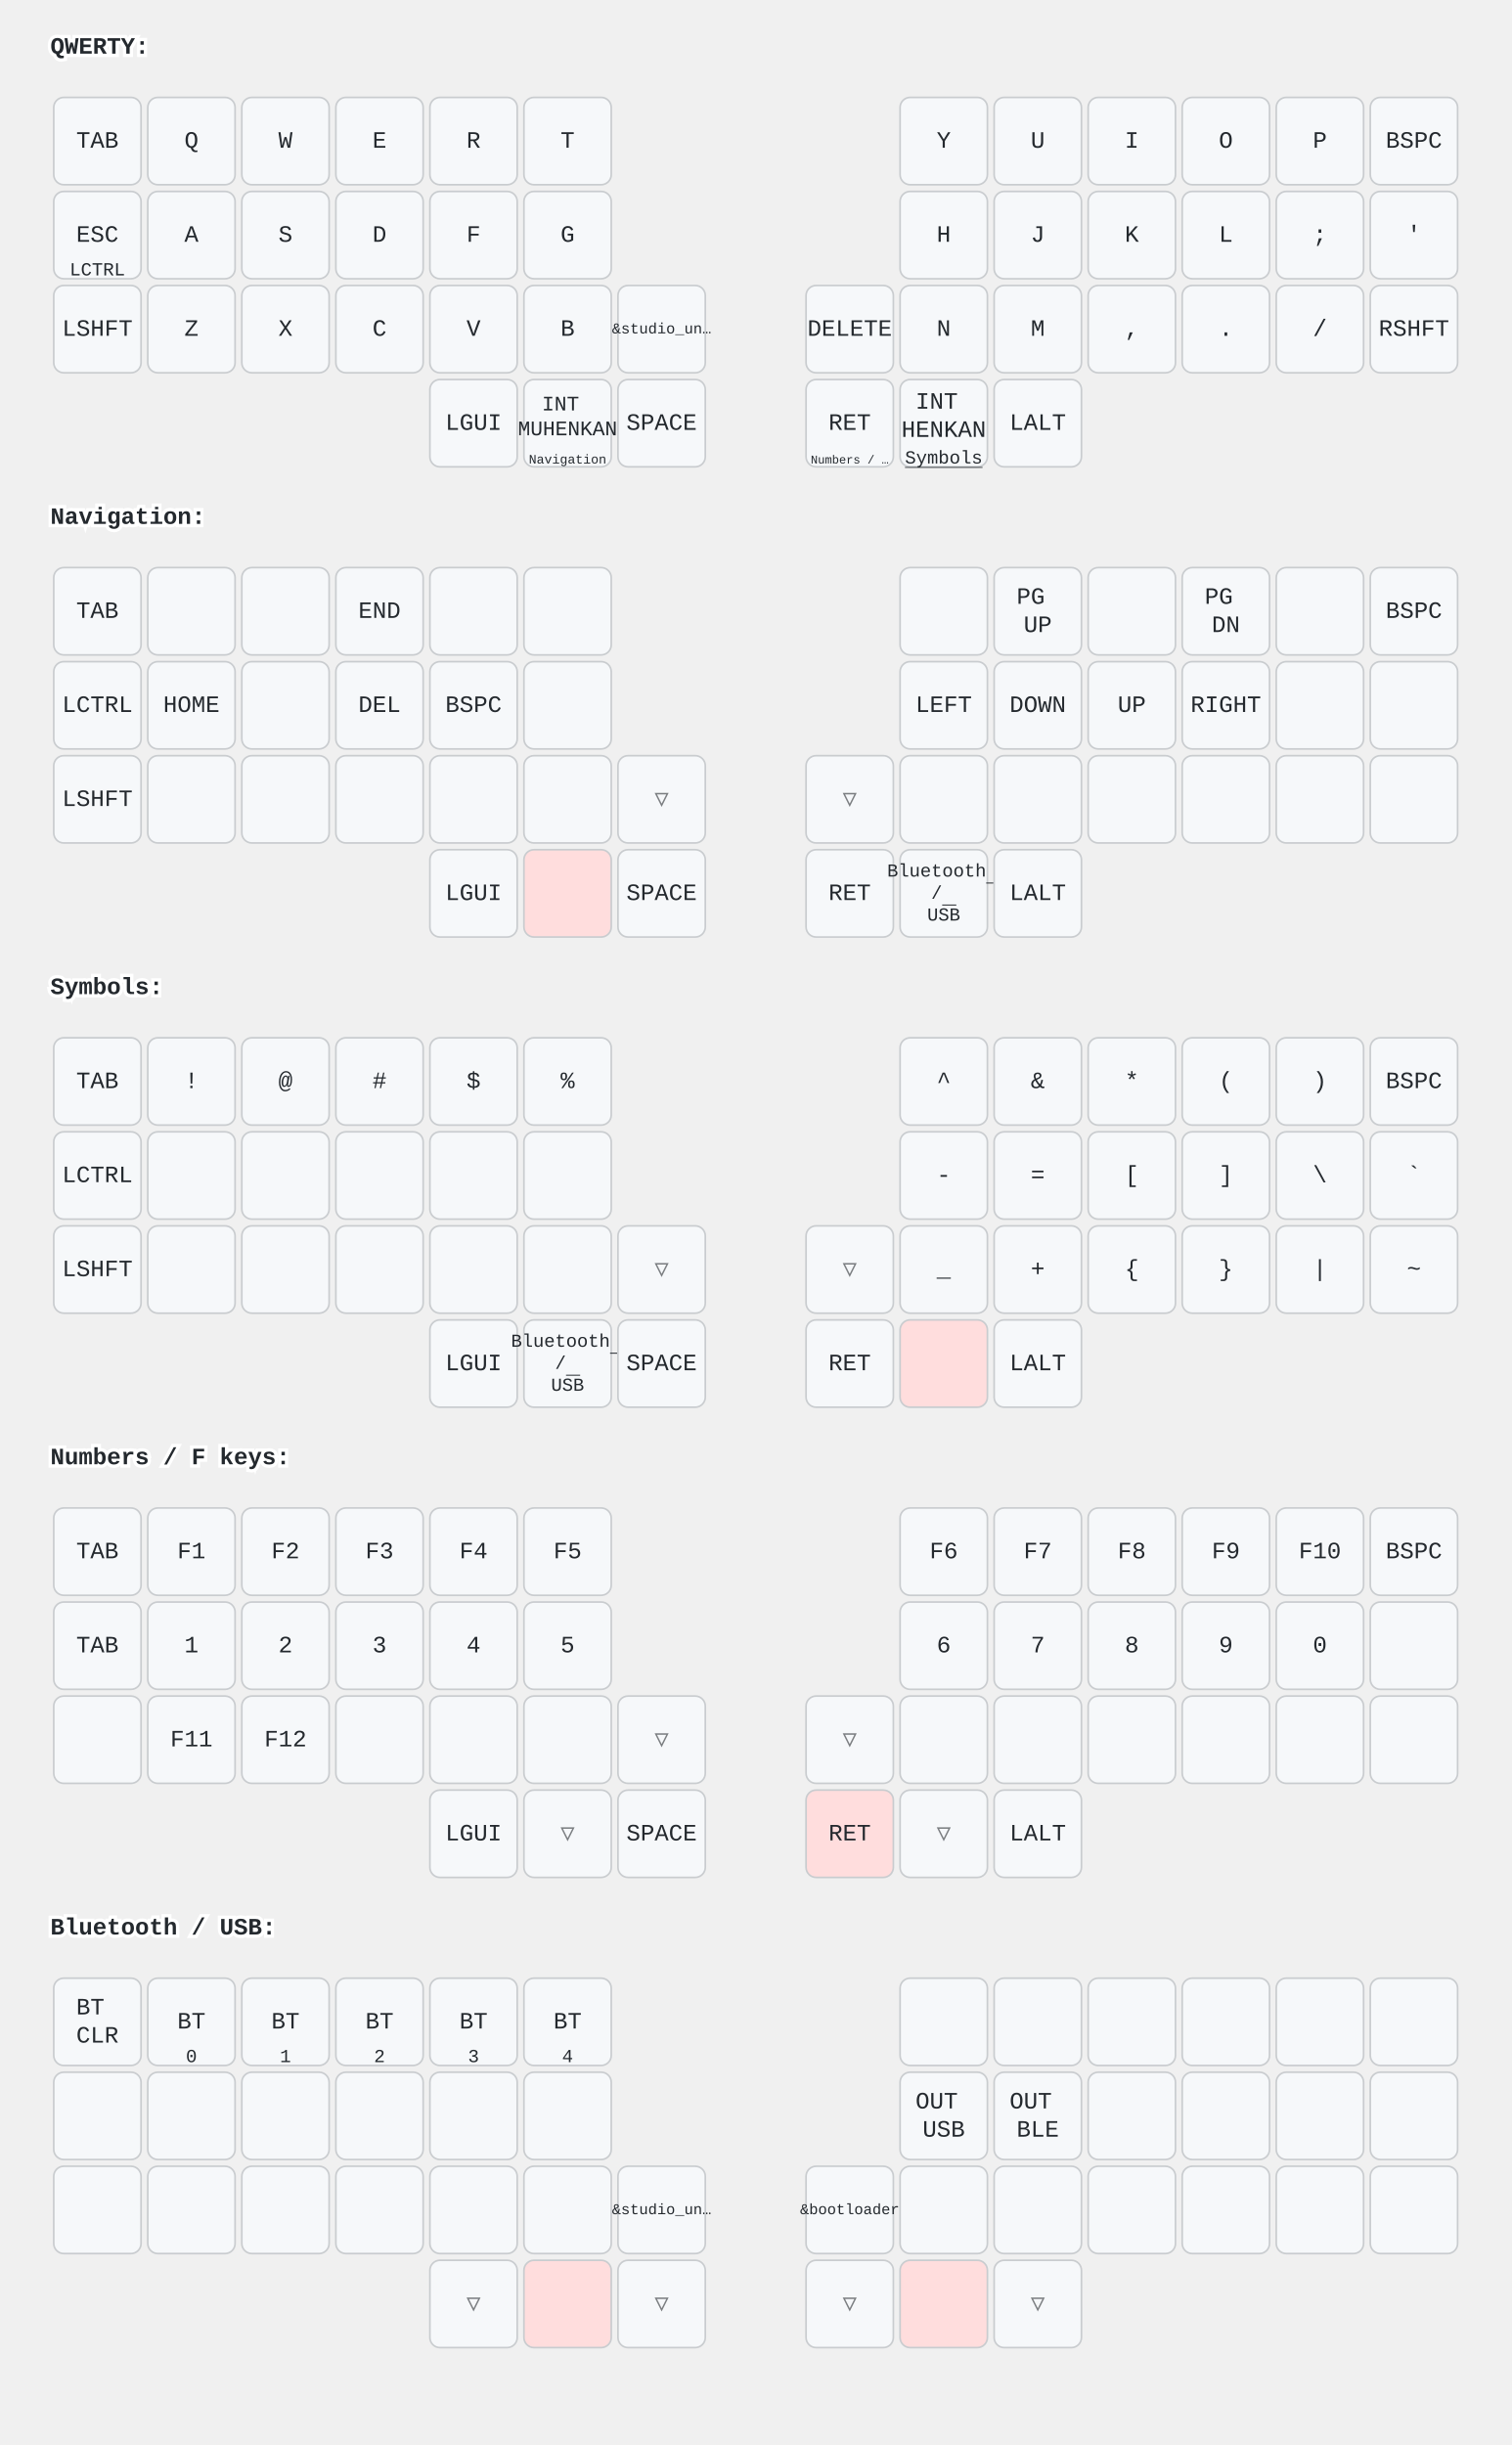
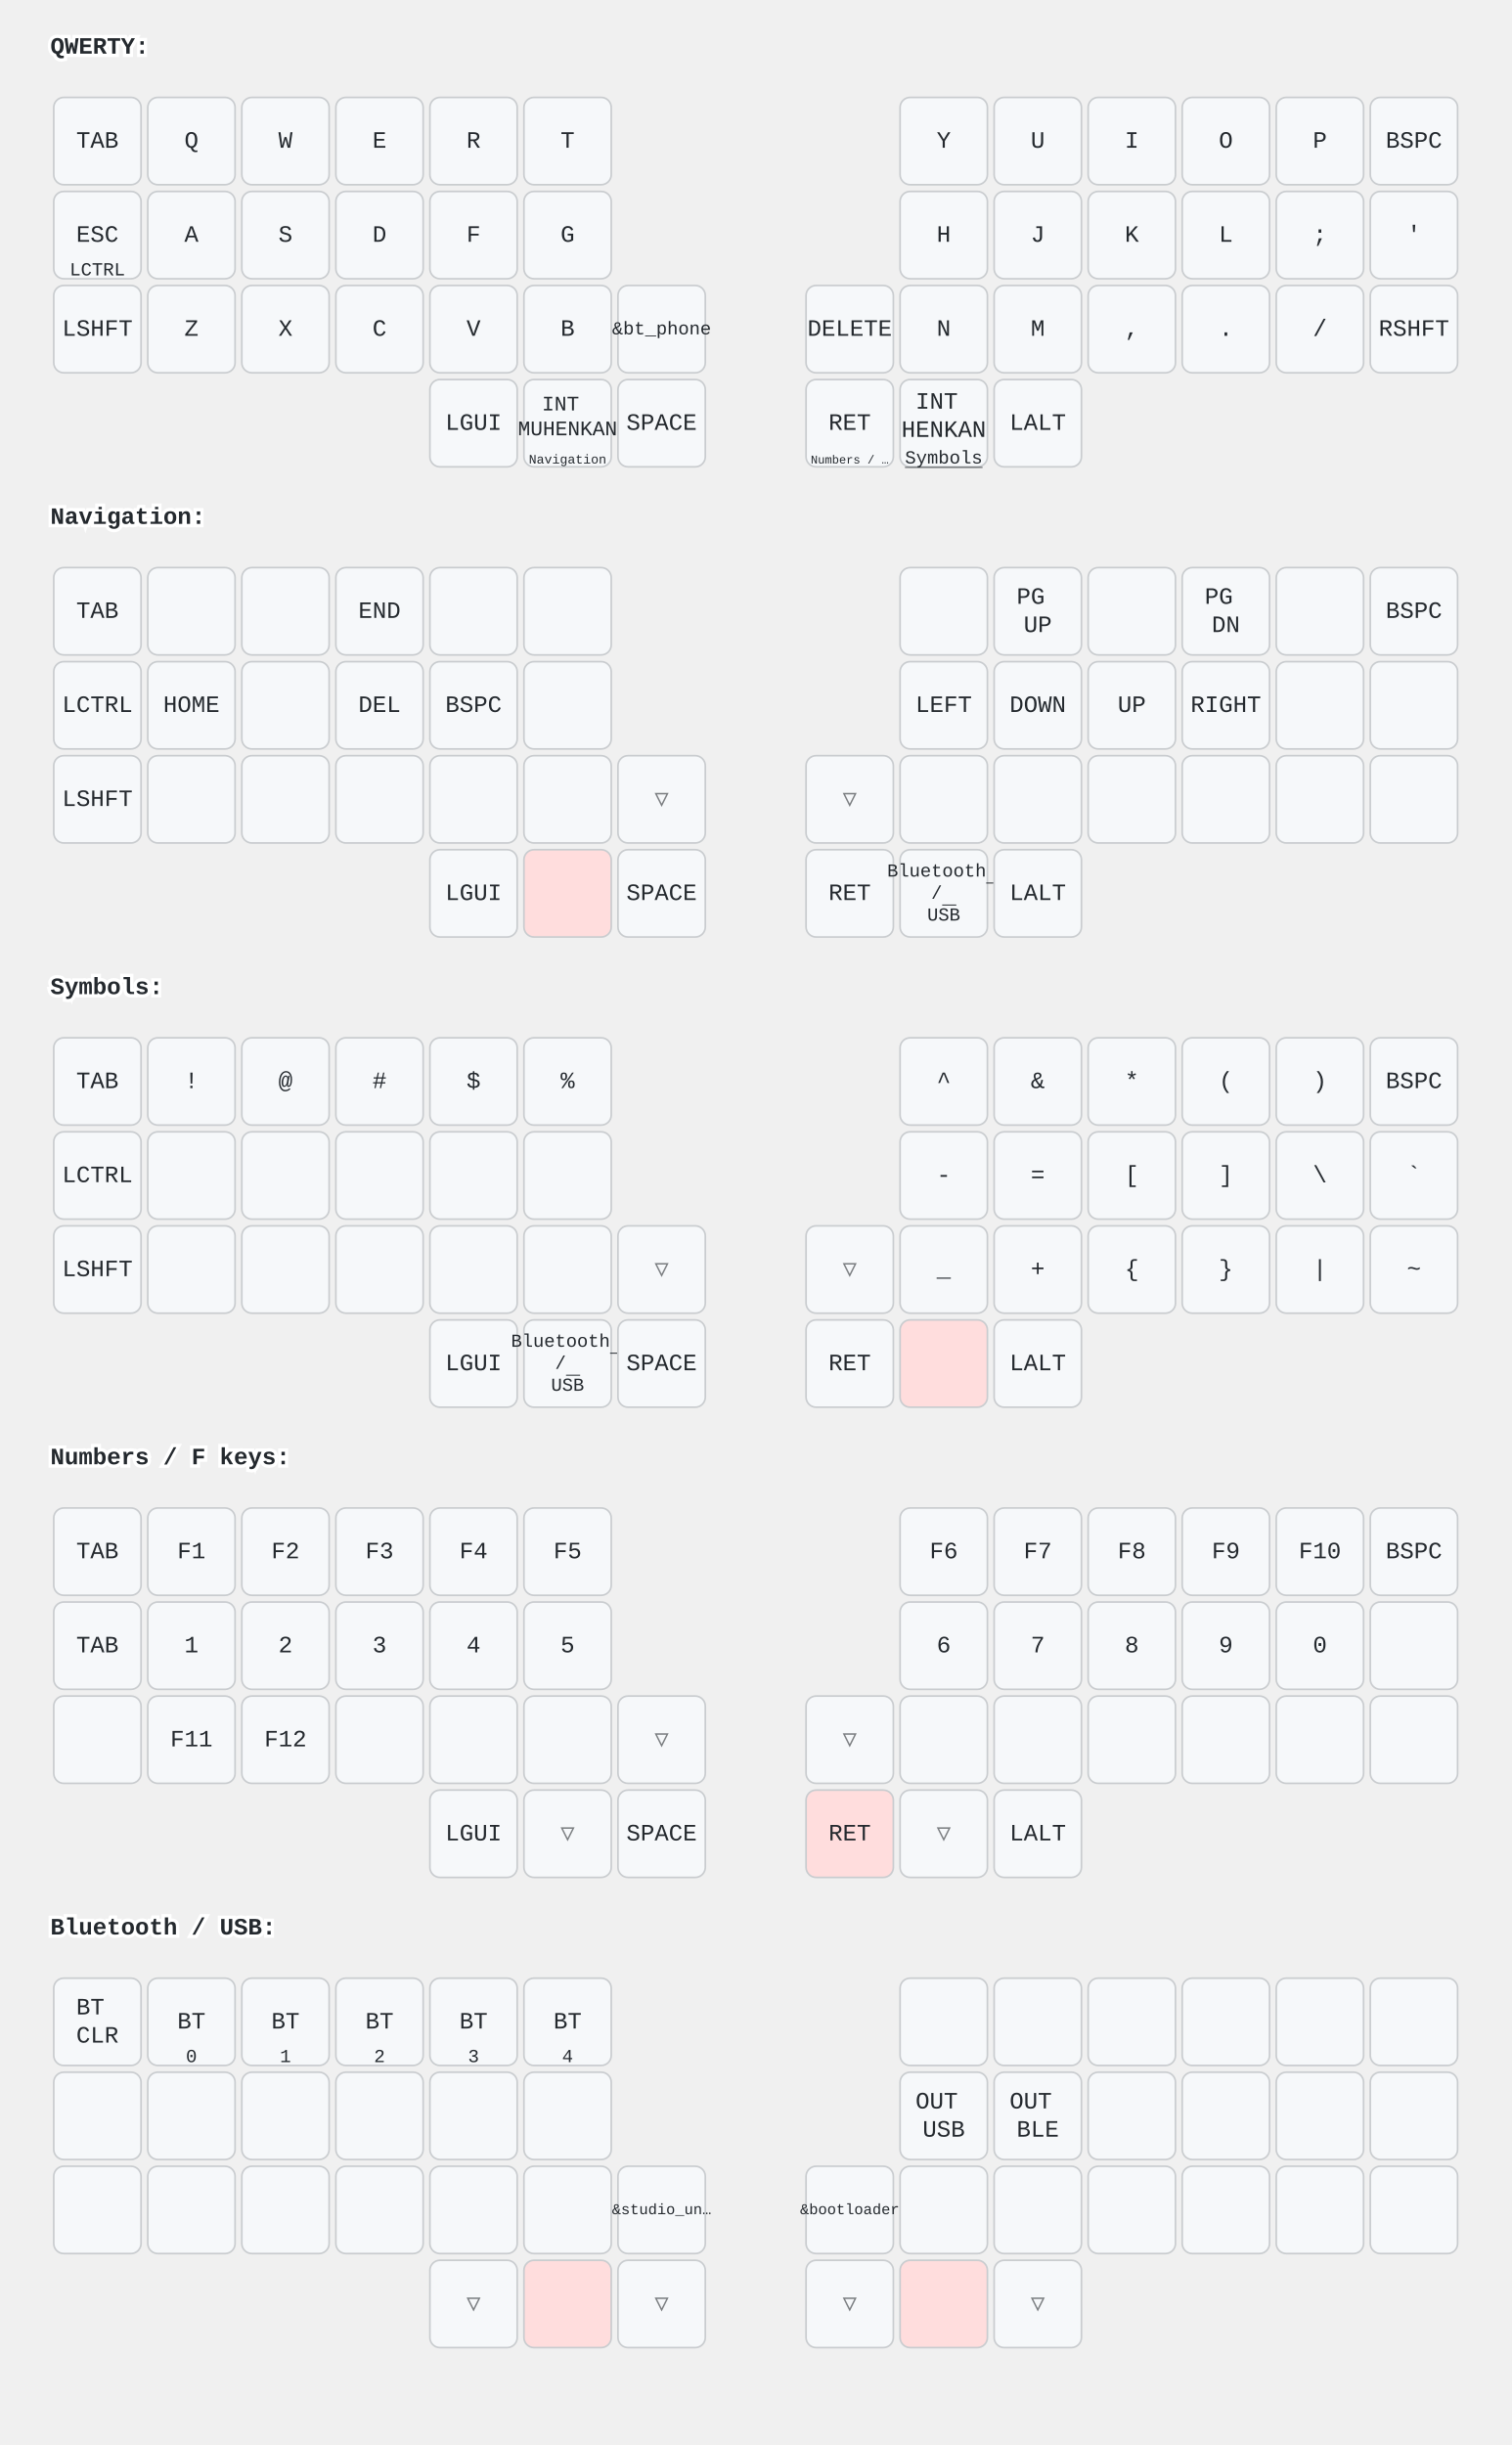
<svg xmlns="http://www.w3.org/2000/svg" width="900" height="1456" viewBox="0 0 900 1456" class="keymap">
  <style>/* inherit to force styles through use tags */
svg path {
    fill: inherit;
}

/* font and background color specifications */
svg.keymap {
    font-family: SFMono-Regular,Consolas,Liberation Mono,Menlo,monospace;
    font-size: 14px;
    font-kerning: normal;
    text-rendering: optimizeLegibility;
    fill: #24292e;
}

/* default key styling */
rect.key {
    fill: #f6f8fa;
}

rect.key, rect.combo {
    stroke: #c9cccf;
    stroke-width: 1;
}

/* default key side styling, only used is draw_key_sides is set */
rect.side {
    filter: brightness(90%);
}

/* color accent for combo boxes */
rect.combo, rect.combo-separate {
    fill: #cdf;
}

/* color accent for held keys */
rect.held, rect.combo.held {
    fill: #fdd;
}

/* color accent for ghost (optional) keys */
rect.ghost, rect.combo.ghost {
    stroke-dasharray: 4, 4;
    stroke-width: 2;
}

text {
    text-anchor: middle;
    dominant-baseline: middle;
}

/* styling for layer labels */
text.label {
    font-weight: bold;
    text-anchor: start;
    stroke: white;
    stroke-width: 4;
    paint-order: stroke;
}

/* styling for optional footer */
text.footer {
    text-anchor: end;
    dominant-baseline: auto;
    stroke: white;
    stroke-width: 4;
    paint-order: stroke;
}

/* styling for combo tap, and key non-tap label text */
text.combo, text.hold, text.shifted, text.left, text.right, text.tl, text.tr, text.bl, text.br {
    font-size: 11px;
}

text.hold, text.bl, text.br {
    text-anchor: middle;
    dominant-baseline: auto;
}

text.shifted, text.tl, text.tr {
    text-anchor: middle;
    dominant-baseline: hanging;
}

text.left, text.tl, text.bl {
    text-anchor: start;
}

text.right, text.tr, text.br {
    text-anchor: end;
}

text.layer-activator {
    text-decoration: underline;
}

/* styling for hold/shifted label text in combo box */
text.combo.hold, text.combo.shifted, text.combo.left, text.combo.right {
    font-size: 8px;
}

/* lighter symbol for transparent keys */
text.trans {
    fill: #7b7e81;
}

/* styling for combo dendrons */
path.combo {
    stroke-width: 1;
    stroke: gray;
    fill: none;
}

/* Start Tabler Icons Cleanup */
/* cannot use height/width with glyphs */
.icon-tabler &gt; path {
    fill: inherit;
    stroke: inherit;
    stroke-width: 2;
}
/* hide tabler's default box */
.icon-tabler &gt; path[stroke="none"][fill="none"] {
    visibility: hidden;
}
/* End Tabler Icons Cleanup */
</style>
  <g transform="translate(30, 0)" class="layer-QWERTY">
    <text x="0" y="28" class="label" id="QWERTY">QWERTY:</text>
    <g transform="translate(0, 56)">
      <g transform="translate(28, 28)" class="key keypos-0">
        <rect rx="6" ry="6" x="-26" y="-26" width="52" height="52" class="key" />
        <text x="0" y="0" class="key tap">TAB</text>
      </g>
      <g transform="translate(84, 28)" class="key keypos-1">
        <rect rx="6" ry="6" x="-26" y="-26" width="52" height="52" class="key" />
        <text x="0" y="0" class="key tap">Q</text>
      </g>
      <g transform="translate(140, 28)" class="key keypos-2">
        <rect rx="6" ry="6" x="-26" y="-26" width="52" height="52" class="key" />
        <text x="0" y="0" class="key tap">W</text>
      </g>
      <g transform="translate(196, 28)" class="key keypos-3">
        <rect rx="6" ry="6" x="-26" y="-26" width="52" height="52" class="key" />
        <text x="0" y="0" class="key tap">E</text>
      </g>
      <g transform="translate(252, 28)" class="key keypos-4">
        <rect rx="6" ry="6" x="-26" y="-26" width="52" height="52" class="key" />
        <text x="0" y="0" class="key tap">R</text>
      </g>
      <g transform="translate(308, 28)" class="key keypos-5">
        <rect rx="6" ry="6" x="-26" y="-26" width="52" height="52" class="key" />
        <text x="0" y="0" class="key tap">T</text>
      </g>
      <g transform="translate(532, 28)" class="key keypos-6">
        <rect rx="6" ry="6" x="-26" y="-26" width="52" height="52" class="key" />
        <text x="0" y="0" class="key tap">Y</text>
      </g>
      <g transform="translate(588, 28)" class="key keypos-7">
        <rect rx="6" ry="6" x="-26" y="-26" width="52" height="52" class="key" />
        <text x="0" y="0" class="key tap">U</text>
      </g>
      <g transform="translate(644, 28)" class="key keypos-8">
        <rect rx="6" ry="6" x="-26" y="-26" width="52" height="52" class="key" />
        <text x="0" y="0" class="key tap">I</text>
      </g>
      <g transform="translate(700, 28)" class="key keypos-9">
        <rect rx="6" ry="6" x="-26" y="-26" width="52" height="52" class="key" />
        <text x="0" y="0" class="key tap">O</text>
      </g>
      <g transform="translate(756, 28)" class="key keypos-10">
        <rect rx="6" ry="6" x="-26" y="-26" width="52" height="52" class="key" />
        <text x="0" y="0" class="key tap">P</text>
      </g>
      <g transform="translate(812, 28)" class="key keypos-11">
        <rect rx="6" ry="6" x="-26" y="-26" width="52" height="52" class="key" />
        <text x="0" y="0" class="key tap">BSPC</text>
      </g>
      <g transform="translate(28, 84)" class="key keypos-12">
        <rect rx="6" ry="6" x="-26" y="-26" width="52" height="52" class="key" />
        <text x="0" y="0" class="key tap">ESC</text>
        <text x="0" y="24" class="key hold">LCTRL</text>
      </g>
      <g transform="translate(84, 84)" class="key keypos-13">
        <rect rx="6" ry="6" x="-26" y="-26" width="52" height="52" class="key" />
        <text x="0" y="0" class="key tap">A</text>
      </g>
      <g transform="translate(140, 84)" class="key keypos-14">
        <rect rx="6" ry="6" x="-26" y="-26" width="52" height="52" class="key" />
        <text x="0" y="0" class="key tap">S</text>
      </g>
      <g transform="translate(196, 84)" class="key keypos-15">
        <rect rx="6" ry="6" x="-26" y="-26" width="52" height="52" class="key" />
        <text x="0" y="0" class="key tap">D</text>
      </g>
      <g transform="translate(252, 84)" class="key keypos-16">
        <rect rx="6" ry="6" x="-26" y="-26" width="52" height="52" class="key" />
        <text x="0" y="0" class="key tap">F</text>
      </g>
      <g transform="translate(308, 84)" class="key keypos-17">
        <rect rx="6" ry="6" x="-26" y="-26" width="52" height="52" class="key" />
        <text x="0" y="0" class="key tap">G</text>
      </g>
      <g transform="translate(532, 84)" class="key keypos-18">
        <rect rx="6" ry="6" x="-26" y="-26" width="52" height="52" class="key" />
        <text x="0" y="0" class="key tap">H</text>
      </g>
      <g transform="translate(588, 84)" class="key keypos-19">
        <rect rx="6" ry="6" x="-26" y="-26" width="52" height="52" class="key" />
        <text x="0" y="0" class="key tap">J</text>
      </g>
      <g transform="translate(644, 84)" class="key keypos-20">
        <rect rx="6" ry="6" x="-26" y="-26" width="52" height="52" class="key" />
        <text x="0" y="0" class="key tap">K</text>
      </g>
      <g transform="translate(700, 84)" class="key keypos-21">
        <rect rx="6" ry="6" x="-26" y="-26" width="52" height="52" class="key" />
        <text x="0" y="0" class="key tap">L</text>
      </g>
      <g transform="translate(756, 84)" class="key keypos-22">
        <rect rx="6" ry="6" x="-26" y="-26" width="52" height="52" class="key" />
        <text x="0" y="0" class="key tap">;</text>
      </g>
      <g transform="translate(812, 84)" class="key keypos-23">
        <rect rx="6" ry="6" x="-26" y="-26" width="52" height="52" class="key" />
        <text x="0" y="0" class="key tap">'</text>
      </g>
      <g transform="translate(28, 140)" class="key keypos-24">
        <rect rx="6" ry="6" x="-26" y="-26" width="52" height="52" class="key" />
        <text x="0" y="0" class="key tap">LSHFT</text>
      </g>
      <g transform="translate(84, 140)" class="key keypos-25">
        <rect rx="6" ry="6" x="-26" y="-26" width="52" height="52" class="key" />
        <text x="0" y="0" class="key tap">Z</text>
      </g>
      <g transform="translate(140, 140)" class="key keypos-26">
        <rect rx="6" ry="6" x="-26" y="-26" width="52" height="52" class="key" />
        <text x="0" y="0" class="key tap">X</text>
      </g>
      <g transform="translate(196, 140)" class="key keypos-27">
        <rect rx="6" ry="6" x="-26" y="-26" width="52" height="52" class="key" />
        <text x="0" y="0" class="key tap">C</text>
      </g>
      <g transform="translate(252, 140)" class="key keypos-28">
        <rect rx="6" ry="6" x="-26" y="-26" width="52" height="52" class="key" />
        <text x="0" y="0" class="key tap">V</text>
      </g>
      <g transform="translate(308, 140)" class="key keypos-29">
        <rect rx="6" ry="6" x="-26" y="-26" width="52" height="52" class="key" />
        <text x="0" y="0" class="key tap">B</text>
      </g>
      <g transform="translate(364, 140)" class="key keypos-30">
        <rect rx="6" ry="6" x="-26" y="-26" width="52" height="52" class="key" />
        <text x="0" y="0" class="key tap">
-           <tspan style="font-size: 64%">&amp;studio_un…</tspan>
+           <tspan style="font-size: 78%">&amp;bt_phone</tspan>
        </text>
      </g>
      <g transform="translate(476, 140)" class="key keypos-31">
        <rect rx="6" ry="6" x="-26" y="-26" width="52" height="52" class="key" />
        <text x="0" y="0" class="key tap">DELETE</text>
      </g>
      <g transform="translate(532, 140)" class="key keypos-32">
        <rect rx="6" ry="6" x="-26" y="-26" width="52" height="52" class="key" />
        <text x="0" y="0" class="key tap">N</text>
      </g>
      <g transform="translate(588, 140)" class="key keypos-33">
        <rect rx="6" ry="6" x="-26" y="-26" width="52" height="52" class="key" />
        <text x="0" y="0" class="key tap">M</text>
      </g>
      <g transform="translate(644, 140)" class="key keypos-34">
        <rect rx="6" ry="6" x="-26" y="-26" width="52" height="52" class="key" />
        <text x="0" y="0" class="key tap">,</text>
      </g>
      <g transform="translate(700, 140)" class="key keypos-35">
        <rect rx="6" ry="6" x="-26" y="-26" width="52" height="52" class="key" />
        <text x="0" y="0" class="key tap">.</text>
      </g>
      <g transform="translate(756, 140)" class="key keypos-36">
        <rect rx="6" ry="6" x="-26" y="-26" width="52" height="52" class="key" />
        <text x="0" y="0" class="key tap">/</text>
      </g>
      <g transform="translate(812, 140)" class="key keypos-37">
        <rect rx="6" ry="6" x="-26" y="-26" width="52" height="52" class="key" />
        <text x="0" y="0" class="key tap">RSHFT</text>
      </g>
      <g transform="translate(252, 196)" class="key keypos-38">
        <rect rx="6" ry="6" x="-26" y="-26" width="52" height="52" class="key" />
        <text x="0" y="0" class="key tap">LGUI</text>
      </g>
      <g transform="translate(308, 196)" class="key keypos-39">
        <rect rx="6" ry="6" x="-26" y="-26" width="52" height="52" class="key" />
        <text x="0" y="0" class="key tap">
          <tspan x="0" dy="-0.9em" style="font-size: 88%">INT</tspan>
          <tspan x="0" dy="1.2em" style="font-size: 88%">MUHENKAN</tspan>
        </text>
        <a href="#Navigation">
          <text x="0" y="24" class="key hold layer-activator">
            <tspan style="font-size: 70%">Navigation</tspan>
          </text>
        </a>
      </g>
      <g transform="translate(364, 196)" class="key keypos-40">
        <rect rx="6" ry="6" x="-26" y="-26" width="52" height="52" class="key" />
        <text x="0" y="0" class="key tap">SPACE</text>
      </g>
      <g transform="translate(476, 196)" class="key keypos-41">
        <rect rx="6" ry="6" x="-26" y="-26" width="52" height="52" class="key" />
        <text x="0" y="0" class="key tap">RET</text>
        <a href="#Numbers--F-keys">
          <text x="0" y="24" class="key hold layer-activator">
            <tspan style="font-size: 64%">Numbers / …</tspan>
          </text>
        </a>
      </g>
      <g transform="translate(532, 196)" class="key keypos-42">
        <rect rx="6" ry="6" x="-26" y="-26" width="52" height="52" class="key" />
        <text x="0" y="0" class="key tap">
          <tspan x="0" dy="-0.9em">INT</tspan>
          <tspan x="0" dy="1.2em">HENKAN</tspan>
        </text>
        <a href="#Symbols">
          <text x="0" y="24" class="key hold layer-activator">Symbols</text>
        </a>
      </g>
      <g transform="translate(588, 196)" class="key keypos-43">
        <rect rx="6" ry="6" x="-26" y="-26" width="52" height="52" class="key" />
        <text x="0" y="0" class="key tap">LALT</text>
      </g>
    </g>
  </g>
  <g transform="translate(30, 280)" class="layer-Navigation">
    <text x="0" y="28" class="label" id="Navigation">Navigation:</text>
    <g transform="translate(0, 56)">
      <g transform="translate(28, 28)" class="key keypos-0">
        <rect rx="6" ry="6" x="-26" y="-26" width="52" height="52" class="key" />
        <text x="0" y="0" class="key tap">TAB</text>
      </g>
      <g transform="translate(84, 28)" class="key keypos-1">
        <rect rx="6" ry="6" x="-26" y="-26" width="52" height="52" class="key" />
      </g>
      <g transform="translate(140, 28)" class="key keypos-2">
        <rect rx="6" ry="6" x="-26" y="-26" width="52" height="52" class="key" />
      </g>
      <g transform="translate(196, 28)" class="key keypos-3">
        <rect rx="6" ry="6" x="-26" y="-26" width="52" height="52" class="key" />
        <text x="0" y="0" class="key tap">END</text>
      </g>
      <g transform="translate(252, 28)" class="key keypos-4">
        <rect rx="6" ry="6" x="-26" y="-26" width="52" height="52" class="key" />
      </g>
      <g transform="translate(308, 28)" class="key keypos-5">
        <rect rx="6" ry="6" x="-26" y="-26" width="52" height="52" class="key" />
      </g>
      <g transform="translate(532, 28)" class="key keypos-6">
        <rect rx="6" ry="6" x="-26" y="-26" width="52" height="52" class="key" />
      </g>
      <g transform="translate(588, 28)" class="key keypos-7">
        <rect rx="6" ry="6" x="-26" y="-26" width="52" height="52" class="key" />
        <text x="0" y="0" class="key tap">
          <tspan x="0" dy="-0.6em">PG</tspan>
          <tspan x="0" dy="1.2em">UP</tspan>
        </text>
      </g>
      <g transform="translate(644, 28)" class="key keypos-8">
        <rect rx="6" ry="6" x="-26" y="-26" width="52" height="52" class="key" />
      </g>
      <g transform="translate(700, 28)" class="key keypos-9">
        <rect rx="6" ry="6" x="-26" y="-26" width="52" height="52" class="key" />
        <text x="0" y="0" class="key tap">
          <tspan x="0" dy="-0.6em">PG</tspan>
          <tspan x="0" dy="1.2em">DN</tspan>
        </text>
      </g>
      <g transform="translate(756, 28)" class="key keypos-10">
        <rect rx="6" ry="6" x="-26" y="-26" width="52" height="52" class="key" />
      </g>
      <g transform="translate(812, 28)" class="key keypos-11">
        <rect rx="6" ry="6" x="-26" y="-26" width="52" height="52" class="key" />
        <text x="0" y="0" class="key tap">BSPC</text>
      </g>
      <g transform="translate(28, 84)" class="key keypos-12">
        <rect rx="6" ry="6" x="-26" y="-26" width="52" height="52" class="key" />
        <text x="0" y="0" class="key tap">LCTRL</text>
      </g>
      <g transform="translate(84, 84)" class="key keypos-13">
        <rect rx="6" ry="6" x="-26" y="-26" width="52" height="52" class="key" />
        <text x="0" y="0" class="key tap">HOME</text>
      </g>
      <g transform="translate(140, 84)" class="key keypos-14">
        <rect rx="6" ry="6" x="-26" y="-26" width="52" height="52" class="key" />
      </g>
      <g transform="translate(196, 84)" class="key keypos-15">
        <rect rx="6" ry="6" x="-26" y="-26" width="52" height="52" class="key" />
        <text x="0" y="0" class="key tap">DEL</text>
      </g>
      <g transform="translate(252, 84)" class="key keypos-16">
        <rect rx="6" ry="6" x="-26" y="-26" width="52" height="52" class="key" />
        <text x="0" y="0" class="key tap">BSPC</text>
      </g>
      <g transform="translate(308, 84)" class="key keypos-17">
        <rect rx="6" ry="6" x="-26" y="-26" width="52" height="52" class="key" />
      </g>
      <g transform="translate(532, 84)" class="key keypos-18">
        <rect rx="6" ry="6" x="-26" y="-26" width="52" height="52" class="key" />
        <text x="0" y="0" class="key tap">LEFT</text>
      </g>
      <g transform="translate(588, 84)" class="key keypos-19">
        <rect rx="6" ry="6" x="-26" y="-26" width="52" height="52" class="key" />
        <text x="0" y="0" class="key tap">DOWN</text>
      </g>
      <g transform="translate(644, 84)" class="key keypos-20">
        <rect rx="6" ry="6" x="-26" y="-26" width="52" height="52" class="key" />
        <text x="0" y="0" class="key tap">UP</text>
      </g>
      <g transform="translate(700, 84)" class="key keypos-21">
        <rect rx="6" ry="6" x="-26" y="-26" width="52" height="52" class="key" />
        <text x="0" y="0" class="key tap">RIGHT</text>
      </g>
      <g transform="translate(756, 84)" class="key keypos-22">
        <rect rx="6" ry="6" x="-26" y="-26" width="52" height="52" class="key" />
      </g>
      <g transform="translate(812, 84)" class="key keypos-23">
        <rect rx="6" ry="6" x="-26" y="-26" width="52" height="52" class="key" />
      </g>
      <g transform="translate(28, 140)" class="key keypos-24">
        <rect rx="6" ry="6" x="-26" y="-26" width="52" height="52" class="key" />
        <text x="0" y="0" class="key tap">LSHFT</text>
      </g>
      <g transform="translate(84, 140)" class="key keypos-25">
        <rect rx="6" ry="6" x="-26" y="-26" width="52" height="52" class="key" />
      </g>
      <g transform="translate(140, 140)" class="key keypos-26">
        <rect rx="6" ry="6" x="-26" y="-26" width="52" height="52" class="key" />
      </g>
      <g transform="translate(196, 140)" class="key keypos-27">
        <rect rx="6" ry="6" x="-26" y="-26" width="52" height="52" class="key" />
      </g>
      <g transform="translate(252, 140)" class="key keypos-28">
        <rect rx="6" ry="6" x="-26" y="-26" width="52" height="52" class="key" />
      </g>
      <g transform="translate(308, 140)" class="key keypos-29">
        <rect rx="6" ry="6" x="-26" y="-26" width="52" height="52" class="key" />
      </g>
      <g transform="translate(364, 140)" class="key trans keypos-30">
        <rect rx="6" ry="6" x="-26" y="-26" width="52" height="52" class="key trans" />
        <text x="0" y="0" class="key trans tap">▽</text>
      </g>
      <g transform="translate(476, 140)" class="key trans keypos-31">
        <rect rx="6" ry="6" x="-26" y="-26" width="52" height="52" class="key trans" />
        <text x="0" y="0" class="key trans tap">▽</text>
      </g>
      <g transform="translate(532, 140)" class="key keypos-32">
        <rect rx="6" ry="6" x="-26" y="-26" width="52" height="52" class="key" />
      </g>
      <g transform="translate(588, 140)" class="key keypos-33">
        <rect rx="6" ry="6" x="-26" y="-26" width="52" height="52" class="key" />
      </g>
      <g transform="translate(644, 140)" class="key keypos-34">
        <rect rx="6" ry="6" x="-26" y="-26" width="52" height="52" class="key" />
      </g>
      <g transform="translate(700, 140)" class="key keypos-35">
        <rect rx="6" ry="6" x="-26" y="-26" width="52" height="52" class="key" />
      </g>
      <g transform="translate(756, 140)" class="key keypos-36">
        <rect rx="6" ry="6" x="-26" y="-26" width="52" height="52" class="key" />
      </g>
      <g transform="translate(812, 140)" class="key keypos-37">
        <rect rx="6" ry="6" x="-26" y="-26" width="52" height="52" class="key" />
      </g>
      <g transform="translate(252, 196)" class="key keypos-38">
        <rect rx="6" ry="6" x="-26" y="-26" width="52" height="52" class="key" />
        <text x="0" y="0" class="key tap">LGUI</text>
      </g>
      <g transform="translate(308, 196)" class="key held keypos-39">
        <rect rx="6" ry="6" x="-26" y="-26" width="52" height="52" class="key held" />
      </g>
      <g transform="translate(364, 196)" class="key keypos-40">
        <rect rx="6" ry="6" x="-26" y="-26" width="52" height="52" class="key" />
        <text x="0" y="0" class="key tap">SPACE</text>
      </g>
      <g transform="translate(476, 196)" class="key keypos-41">
        <rect rx="6" ry="6" x="-26" y="-26" width="52" height="52" class="key" />
        <text x="0" y="0" class="key tap">RET</text>
      </g>
      <g transform="translate(532, 196)" class="key keypos-42">
        <rect rx="6" ry="6" x="-26" y="-26" width="52" height="52" class="key" />
        <a href="#Bluetooth--USB">
          <text x="0" y="0" class="key tap layer-activator">
            <tspan x="0" dy="-1.2em" style="font-size: 78%">Bluetooth</tspan>
            <tspan x="0" dy="1.2em" style="font-size: 78%">/</tspan>
            <tspan x="0" dy="1.2em" style="font-size: 78%">USB</tspan>
          </text>
        </a>
      </g>
      <g transform="translate(588, 196)" class="key keypos-43">
        <rect rx="6" ry="6" x="-26" y="-26" width="52" height="52" class="key" />
        <text x="0" y="0" class="key tap">LALT</text>
      </g>
    </g>
  </g>
  <g transform="translate(30, 560)" class="layer-Symbols">
    <text x="0" y="28" class="label" id="Symbols">Symbols:</text>
    <g transform="translate(0, 56)">
      <g transform="translate(28, 28)" class="key keypos-0">
        <rect rx="6" ry="6" x="-26" y="-26" width="52" height="52" class="key" />
        <text x="0" y="0" class="key tap">TAB</text>
      </g>
      <g transform="translate(84, 28)" class="key keypos-1">
        <rect rx="6" ry="6" x="-26" y="-26" width="52" height="52" class="key" />
        <text x="0" y="0" class="key tap">!</text>
      </g>
      <g transform="translate(140, 28)" class="key keypos-2">
        <rect rx="6" ry="6" x="-26" y="-26" width="52" height="52" class="key" />
        <text x="0" y="0" class="key tap">@</text>
      </g>
      <g transform="translate(196, 28)" class="key keypos-3">
        <rect rx="6" ry="6" x="-26" y="-26" width="52" height="52" class="key" />
        <text x="0" y="0" class="key tap">#</text>
      </g>
      <g transform="translate(252, 28)" class="key keypos-4">
        <rect rx="6" ry="6" x="-26" y="-26" width="52" height="52" class="key" />
        <text x="0" y="0" class="key tap">$</text>
      </g>
      <g transform="translate(308, 28)" class="key keypos-5">
        <rect rx="6" ry="6" x="-26" y="-26" width="52" height="52" class="key" />
        <text x="0" y="0" class="key tap">%</text>
      </g>
      <g transform="translate(532, 28)" class="key keypos-6">
        <rect rx="6" ry="6" x="-26" y="-26" width="52" height="52" class="key" />
        <text x="0" y="0" class="key tap">^</text>
      </g>
      <g transform="translate(588, 28)" class="key keypos-7">
        <rect rx="6" ry="6" x="-26" y="-26" width="52" height="52" class="key" />
        <text x="0" y="0" class="key tap">&amp;</text>
      </g>
      <g transform="translate(644, 28)" class="key keypos-8">
        <rect rx="6" ry="6" x="-26" y="-26" width="52" height="52" class="key" />
        <text x="0" y="0" class="key tap">*</text>
      </g>
      <g transform="translate(700, 28)" class="key keypos-9">
        <rect rx="6" ry="6" x="-26" y="-26" width="52" height="52" class="key" />
        <text x="0" y="0" class="key tap">(</text>
      </g>
      <g transform="translate(756, 28)" class="key keypos-10">
        <rect rx="6" ry="6" x="-26" y="-26" width="52" height="52" class="key" />
        <text x="0" y="0" class="key tap">)</text>
      </g>
      <g transform="translate(812, 28)" class="key keypos-11">
        <rect rx="6" ry="6" x="-26" y="-26" width="52" height="52" class="key" />
        <text x="0" y="0" class="key tap">BSPC</text>
      </g>
      <g transform="translate(28, 84)" class="key keypos-12">
        <rect rx="6" ry="6" x="-26" y="-26" width="52" height="52" class="key" />
        <text x="0" y="0" class="key tap">LCTRL</text>
      </g>
      <g transform="translate(84, 84)" class="key keypos-13">
        <rect rx="6" ry="6" x="-26" y="-26" width="52" height="52" class="key" />
      </g>
      <g transform="translate(140, 84)" class="key keypos-14">
        <rect rx="6" ry="6" x="-26" y="-26" width="52" height="52" class="key" />
      </g>
      <g transform="translate(196, 84)" class="key keypos-15">
        <rect rx="6" ry="6" x="-26" y="-26" width="52" height="52" class="key" />
      </g>
      <g transform="translate(252, 84)" class="key keypos-16">
        <rect rx="6" ry="6" x="-26" y="-26" width="52" height="52" class="key" />
      </g>
      <g transform="translate(308, 84)" class="key keypos-17">
        <rect rx="6" ry="6" x="-26" y="-26" width="52" height="52" class="key" />
      </g>
      <g transform="translate(532, 84)" class="key keypos-18">
        <rect rx="6" ry="6" x="-26" y="-26" width="52" height="52" class="key" />
        <text x="0" y="0" class="key tap">-</text>
      </g>
      <g transform="translate(588, 84)" class="key keypos-19">
        <rect rx="6" ry="6" x="-26" y="-26" width="52" height="52" class="key" />
        <text x="0" y="0" class="key tap">=</text>
      </g>
      <g transform="translate(644, 84)" class="key keypos-20">
        <rect rx="6" ry="6" x="-26" y="-26" width="52" height="52" class="key" />
        <text x="0" y="0" class="key tap">[</text>
      </g>
      <g transform="translate(700, 84)" class="key keypos-21">
        <rect rx="6" ry="6" x="-26" y="-26" width="52" height="52" class="key" />
        <text x="0" y="0" class="key tap">]</text>
      </g>
      <g transform="translate(756, 84)" class="key keypos-22">
        <rect rx="6" ry="6" x="-26" y="-26" width="52" height="52" class="key" />
        <text x="0" y="0" class="key tap">\</text>
      </g>
      <g transform="translate(812, 84)" class="key keypos-23">
        <rect rx="6" ry="6" x="-26" y="-26" width="52" height="52" class="key" />
        <text x="0" y="0" class="key tap">`</text>
      </g>
      <g transform="translate(28, 140)" class="key keypos-24">
        <rect rx="6" ry="6" x="-26" y="-26" width="52" height="52" class="key" />
        <text x="0" y="0" class="key tap">LSHFT</text>
      </g>
      <g transform="translate(84, 140)" class="key keypos-25">
        <rect rx="6" ry="6" x="-26" y="-26" width="52" height="52" class="key" />
      </g>
      <g transform="translate(140, 140)" class="key keypos-26">
        <rect rx="6" ry="6" x="-26" y="-26" width="52" height="52" class="key" />
      </g>
      <g transform="translate(196, 140)" class="key keypos-27">
        <rect rx="6" ry="6" x="-26" y="-26" width="52" height="52" class="key" />
      </g>
      <g transform="translate(252, 140)" class="key keypos-28">
        <rect rx="6" ry="6" x="-26" y="-26" width="52" height="52" class="key" />
      </g>
      <g transform="translate(308, 140)" class="key keypos-29">
        <rect rx="6" ry="6" x="-26" y="-26" width="52" height="52" class="key" />
      </g>
      <g transform="translate(364, 140)" class="key trans keypos-30">
        <rect rx="6" ry="6" x="-26" y="-26" width="52" height="52" class="key trans" />
        <text x="0" y="0" class="key trans tap">▽</text>
      </g>
      <g transform="translate(476, 140)" class="key trans keypos-31">
        <rect rx="6" ry="6" x="-26" y="-26" width="52" height="52" class="key trans" />
        <text x="0" y="0" class="key trans tap">▽</text>
      </g>
      <g transform="translate(532, 140)" class="key keypos-32">
        <rect rx="6" ry="6" x="-26" y="-26" width="52" height="52" class="key" />
        <text x="0" y="0" class="key tap">_</text>
      </g>
      <g transform="translate(588, 140)" class="key keypos-33">
        <rect rx="6" ry="6" x="-26" y="-26" width="52" height="52" class="key" />
        <text x="0" y="0" class="key tap">+</text>
      </g>
      <g transform="translate(644, 140)" class="key keypos-34">
        <rect rx="6" ry="6" x="-26" y="-26" width="52" height="52" class="key" />
        <text x="0" y="0" class="key tap">{</text>
      </g>
      <g transform="translate(700, 140)" class="key keypos-35">
        <rect rx="6" ry="6" x="-26" y="-26" width="52" height="52" class="key" />
        <text x="0" y="0" class="key tap">}</text>
      </g>
      <g transform="translate(756, 140)" class="key keypos-36">
        <rect rx="6" ry="6" x="-26" y="-26" width="52" height="52" class="key" />
        <text x="0" y="0" class="key tap">|</text>
      </g>
      <g transform="translate(812, 140)" class="key keypos-37">
        <rect rx="6" ry="6" x="-26" y="-26" width="52" height="52" class="key" />
        <text x="0" y="0" class="key tap">~</text>
      </g>
      <g transform="translate(252, 196)" class="key keypos-38">
        <rect rx="6" ry="6" x="-26" y="-26" width="52" height="52" class="key" />
        <text x="0" y="0" class="key tap">LGUI</text>
      </g>
      <g transform="translate(308, 196)" class="key keypos-39">
        <rect rx="6" ry="6" x="-26" y="-26" width="52" height="52" class="key" />
        <a href="#Bluetooth--USB">
          <text x="0" y="0" class="key tap layer-activator">
            <tspan x="0" dy="-1.2em" style="font-size: 78%">Bluetooth</tspan>
            <tspan x="0" dy="1.2em" style="font-size: 78%">/</tspan>
            <tspan x="0" dy="1.2em" style="font-size: 78%">USB</tspan>
          </text>
        </a>
      </g>
      <g transform="translate(364, 196)" class="key keypos-40">
        <rect rx="6" ry="6" x="-26" y="-26" width="52" height="52" class="key" />
        <text x="0" y="0" class="key tap">SPACE</text>
      </g>
      <g transform="translate(476, 196)" class="key keypos-41">
        <rect rx="6" ry="6" x="-26" y="-26" width="52" height="52" class="key" />
        <text x="0" y="0" class="key tap">RET</text>
      </g>
      <g transform="translate(532, 196)" class="key held keypos-42">
        <rect rx="6" ry="6" x="-26" y="-26" width="52" height="52" class="key held" />
      </g>
      <g transform="translate(588, 196)" class="key keypos-43">
        <rect rx="6" ry="6" x="-26" y="-26" width="52" height="52" class="key" />
        <text x="0" y="0" class="key tap">LALT</text>
      </g>
    </g>
  </g>
  <g transform="translate(30, 840)" class="layer-Numbers / F keys">
    <text x="0" y="28" class="label" id="Numbers--F-keys">Numbers / F keys:</text>
    <g transform="translate(0, 56)">
      <g transform="translate(28, 28)" class="key keypos-0">
        <rect rx="6" ry="6" x="-26" y="-26" width="52" height="52" class="key" />
        <text x="0" y="0" class="key tap">TAB</text>
      </g>
      <g transform="translate(84, 28)" class="key keypos-1">
        <rect rx="6" ry="6" x="-26" y="-26" width="52" height="52" class="key" />
        <text x="0" y="0" class="key tap">F1</text>
      </g>
      <g transform="translate(140, 28)" class="key keypos-2">
        <rect rx="6" ry="6" x="-26" y="-26" width="52" height="52" class="key" />
        <text x="0" y="0" class="key tap">F2</text>
      </g>
      <g transform="translate(196, 28)" class="key keypos-3">
        <rect rx="6" ry="6" x="-26" y="-26" width="52" height="52" class="key" />
        <text x="0" y="0" class="key tap">F3</text>
      </g>
      <g transform="translate(252, 28)" class="key keypos-4">
        <rect rx="6" ry="6" x="-26" y="-26" width="52" height="52" class="key" />
        <text x="0" y="0" class="key tap">F4</text>
      </g>
      <g transform="translate(308, 28)" class="key keypos-5">
        <rect rx="6" ry="6" x="-26" y="-26" width="52" height="52" class="key" />
        <text x="0" y="0" class="key tap">F5</text>
      </g>
      <g transform="translate(532, 28)" class="key keypos-6">
        <rect rx="6" ry="6" x="-26" y="-26" width="52" height="52" class="key" />
        <text x="0" y="0" class="key tap">F6</text>
      </g>
      <g transform="translate(588, 28)" class="key keypos-7">
        <rect rx="6" ry="6" x="-26" y="-26" width="52" height="52" class="key" />
        <text x="0" y="0" class="key tap">F7</text>
      </g>
      <g transform="translate(644, 28)" class="key keypos-8">
        <rect rx="6" ry="6" x="-26" y="-26" width="52" height="52" class="key" />
        <text x="0" y="0" class="key tap">F8</text>
      </g>
      <g transform="translate(700, 28)" class="key keypos-9">
        <rect rx="6" ry="6" x="-26" y="-26" width="52" height="52" class="key" />
        <text x="0" y="0" class="key tap">F9</text>
      </g>
      <g transform="translate(756, 28)" class="key keypos-10">
        <rect rx="6" ry="6" x="-26" y="-26" width="52" height="52" class="key" />
        <text x="0" y="0" class="key tap">F10</text>
      </g>
      <g transform="translate(812, 28)" class="key keypos-11">
        <rect rx="6" ry="6" x="-26" y="-26" width="52" height="52" class="key" />
        <text x="0" y="0" class="key tap">BSPC</text>
      </g>
      <g transform="translate(28, 84)" class="key keypos-12">
        <rect rx="6" ry="6" x="-26" y="-26" width="52" height="52" class="key" />
        <text x="0" y="0" class="key tap">TAB</text>
      </g>
      <g transform="translate(84, 84)" class="key keypos-13">
        <rect rx="6" ry="6" x="-26" y="-26" width="52" height="52" class="key" />
        <text x="0" y="0" class="key tap">1</text>
      </g>
      <g transform="translate(140, 84)" class="key keypos-14">
        <rect rx="6" ry="6" x="-26" y="-26" width="52" height="52" class="key" />
        <text x="0" y="0" class="key tap">2</text>
      </g>
      <g transform="translate(196, 84)" class="key keypos-15">
        <rect rx="6" ry="6" x="-26" y="-26" width="52" height="52" class="key" />
        <text x="0" y="0" class="key tap">3</text>
      </g>
      <g transform="translate(252, 84)" class="key keypos-16">
        <rect rx="6" ry="6" x="-26" y="-26" width="52" height="52" class="key" />
        <text x="0" y="0" class="key tap">4</text>
      </g>
      <g transform="translate(308, 84)" class="key keypos-17">
        <rect rx="6" ry="6" x="-26" y="-26" width="52" height="52" class="key" />
        <text x="0" y="0" class="key tap">5</text>
      </g>
      <g transform="translate(532, 84)" class="key keypos-18">
        <rect rx="6" ry="6" x="-26" y="-26" width="52" height="52" class="key" />
        <text x="0" y="0" class="key tap">6</text>
      </g>
      <g transform="translate(588, 84)" class="key keypos-19">
        <rect rx="6" ry="6" x="-26" y="-26" width="52" height="52" class="key" />
        <text x="0" y="0" class="key tap">7</text>
      </g>
      <g transform="translate(644, 84)" class="key keypos-20">
        <rect rx="6" ry="6" x="-26" y="-26" width="52" height="52" class="key" />
        <text x="0" y="0" class="key tap">8</text>
      </g>
      <g transform="translate(700, 84)" class="key keypos-21">
        <rect rx="6" ry="6" x="-26" y="-26" width="52" height="52" class="key" />
        <text x="0" y="0" class="key tap">9</text>
      </g>
      <g transform="translate(756, 84)" class="key keypos-22">
        <rect rx="6" ry="6" x="-26" y="-26" width="52" height="52" class="key" />
        <text x="0" y="0" class="key tap">0</text>
      </g>
      <g transform="translate(812, 84)" class="key keypos-23">
        <rect rx="6" ry="6" x="-26" y="-26" width="52" height="52" class="key" />
      </g>
      <g transform="translate(28, 140)" class="key keypos-24">
        <rect rx="6" ry="6" x="-26" y="-26" width="52" height="52" class="key" />
      </g>
      <g transform="translate(84, 140)" class="key keypos-25">
        <rect rx="6" ry="6" x="-26" y="-26" width="52" height="52" class="key" />
        <text x="0" y="0" class="key tap">F11</text>
      </g>
      <g transform="translate(140, 140)" class="key keypos-26">
        <rect rx="6" ry="6" x="-26" y="-26" width="52" height="52" class="key" />
        <text x="0" y="0" class="key tap">F12</text>
      </g>
      <g transform="translate(196, 140)" class="key keypos-27">
        <rect rx="6" ry="6" x="-26" y="-26" width="52" height="52" class="key" />
      </g>
      <g transform="translate(252, 140)" class="key keypos-28">
        <rect rx="6" ry="6" x="-26" y="-26" width="52" height="52" class="key" />
      </g>
      <g transform="translate(308, 140)" class="key keypos-29">
        <rect rx="6" ry="6" x="-26" y="-26" width="52" height="52" class="key" />
      </g>
      <g transform="translate(364, 140)" class="key trans keypos-30">
        <rect rx="6" ry="6" x="-26" y="-26" width="52" height="52" class="key trans" />
        <text x="0" y="0" class="key trans tap">▽</text>
      </g>
      <g transform="translate(476, 140)" class="key trans keypos-31">
        <rect rx="6" ry="6" x="-26" y="-26" width="52" height="52" class="key trans" />
        <text x="0" y="0" class="key trans tap">▽</text>
      </g>
      <g transform="translate(532, 140)" class="key keypos-32">
        <rect rx="6" ry="6" x="-26" y="-26" width="52" height="52" class="key" />
      </g>
      <g transform="translate(588, 140)" class="key keypos-33">
        <rect rx="6" ry="6" x="-26" y="-26" width="52" height="52" class="key" />
      </g>
      <g transform="translate(644, 140)" class="key keypos-34">
        <rect rx="6" ry="6" x="-26" y="-26" width="52" height="52" class="key" />
      </g>
      <g transform="translate(700, 140)" class="key keypos-35">
        <rect rx="6" ry="6" x="-26" y="-26" width="52" height="52" class="key" />
      </g>
      <g transform="translate(756, 140)" class="key keypos-36">
        <rect rx="6" ry="6" x="-26" y="-26" width="52" height="52" class="key" />
      </g>
      <g transform="translate(812, 140)" class="key keypos-37">
        <rect rx="6" ry="6" x="-26" y="-26" width="52" height="52" class="key" />
      </g>
      <g transform="translate(252, 196)" class="key keypos-38">
        <rect rx="6" ry="6" x="-26" y="-26" width="52" height="52" class="key" />
        <text x="0" y="0" class="key tap">LGUI</text>
      </g>
      <g transform="translate(308, 196)" class="key trans keypos-39">
        <rect rx="6" ry="6" x="-26" y="-26" width="52" height="52" class="key trans" />
        <text x="0" y="0" class="key trans tap">▽</text>
      </g>
      <g transform="translate(364, 196)" class="key keypos-40">
        <rect rx="6" ry="6" x="-26" y="-26" width="52" height="52" class="key" />
        <text x="0" y="0" class="key tap">SPACE</text>
      </g>
      <g transform="translate(476, 196)" class="key held keypos-41">
        <rect rx="6" ry="6" x="-26" y="-26" width="52" height="52" class="key held" />
        <text x="0" y="0" class="key held tap">RET</text>
      </g>
      <g transform="translate(532, 196)" class="key trans keypos-42">
        <rect rx="6" ry="6" x="-26" y="-26" width="52" height="52" class="key trans" />
        <text x="0" y="0" class="key trans tap">▽</text>
      </g>
      <g transform="translate(588, 196)" class="key keypos-43">
        <rect rx="6" ry="6" x="-26" y="-26" width="52" height="52" class="key" />
        <text x="0" y="0" class="key tap">LALT</text>
      </g>
    </g>
  </g>
  <g transform="translate(30, 1120)" class="layer-Bluetooth / USB">
    <text x="0" y="28" class="label" id="Bluetooth--USB">Bluetooth / USB:</text>
    <g transform="translate(0, 56)">
      <g transform="translate(28, 28)" class="key keypos-0">
        <rect rx="6" ry="6" x="-26" y="-26" width="52" height="52" class="key" />
        <text x="0" y="0" class="key tap">
          <tspan x="0" dy="-0.6em">BT</tspan>
          <tspan x="0" dy="1.2em">CLR</tspan>
        </text>
      </g>
      <g transform="translate(84, 28)" class="key keypos-1">
        <rect rx="6" ry="6" x="-26" y="-26" width="52" height="52" class="key" />
        <text x="0" y="0" class="key tap">BT</text>
        <text x="0" y="24" class="key hold">0</text>
      </g>
      <g transform="translate(140, 28)" class="key keypos-2">
        <rect rx="6" ry="6" x="-26" y="-26" width="52" height="52" class="key" />
        <text x="0" y="0" class="key tap">BT</text>
        <text x="0" y="24" class="key hold">1</text>
      </g>
      <g transform="translate(196, 28)" class="key keypos-3">
        <rect rx="6" ry="6" x="-26" y="-26" width="52" height="52" class="key" />
        <text x="0" y="0" class="key tap">BT</text>
        <text x="0" y="24" class="key hold">2</text>
      </g>
      <g transform="translate(252, 28)" class="key keypos-4">
        <rect rx="6" ry="6" x="-26" y="-26" width="52" height="52" class="key" />
        <text x="0" y="0" class="key tap">BT</text>
        <text x="0" y="24" class="key hold">3</text>
      </g>
      <g transform="translate(308, 28)" class="key keypos-5">
        <rect rx="6" ry="6" x="-26" y="-26" width="52" height="52" class="key" />
        <text x="0" y="0" class="key tap">BT</text>
        <text x="0" y="24" class="key hold">4</text>
      </g>
      <g transform="translate(532, 28)" class="key keypos-6">
        <rect rx="6" ry="6" x="-26" y="-26" width="52" height="52" class="key" />
      </g>
      <g transform="translate(588, 28)" class="key keypos-7">
        <rect rx="6" ry="6" x="-26" y="-26" width="52" height="52" class="key" />
      </g>
      <g transform="translate(644, 28)" class="key keypos-8">
        <rect rx="6" ry="6" x="-26" y="-26" width="52" height="52" class="key" />
      </g>
      <g transform="translate(700, 28)" class="key keypos-9">
        <rect rx="6" ry="6" x="-26" y="-26" width="52" height="52" class="key" />
      </g>
      <g transform="translate(756, 28)" class="key keypos-10">
        <rect rx="6" ry="6" x="-26" y="-26" width="52" height="52" class="key" />
      </g>
      <g transform="translate(812, 28)" class="key keypos-11">
        <rect rx="6" ry="6" x="-26" y="-26" width="52" height="52" class="key" />
      </g>
      <g transform="translate(28, 84)" class="key keypos-12">
        <rect rx="6" ry="6" x="-26" y="-26" width="52" height="52" class="key" />
      </g>
      <g transform="translate(84, 84)" class="key keypos-13">
        <rect rx="6" ry="6" x="-26" y="-26" width="52" height="52" class="key" />
      </g>
      <g transform="translate(140, 84)" class="key keypos-14">
        <rect rx="6" ry="6" x="-26" y="-26" width="52" height="52" class="key" />
      </g>
      <g transform="translate(196, 84)" class="key keypos-15">
        <rect rx="6" ry="6" x="-26" y="-26" width="52" height="52" class="key" />
      </g>
      <g transform="translate(252, 84)" class="key keypos-16">
        <rect rx="6" ry="6" x="-26" y="-26" width="52" height="52" class="key" />
      </g>
      <g transform="translate(308, 84)" class="key keypos-17">
        <rect rx="6" ry="6" x="-26" y="-26" width="52" height="52" class="key" />
      </g>
      <g transform="translate(532, 84)" class="key keypos-18">
        <rect rx="6" ry="6" x="-26" y="-26" width="52" height="52" class="key" />
        <text x="0" y="0" class="key tap">
          <tspan x="0" dy="-0.6em">OUT</tspan>
          <tspan x="0" dy="1.2em">USB</tspan>
        </text>
      </g>
      <g transform="translate(588, 84)" class="key keypos-19">
        <rect rx="6" ry="6" x="-26" y="-26" width="52" height="52" class="key" />
        <text x="0" y="0" class="key tap">
          <tspan x="0" dy="-0.6em">OUT</tspan>
          <tspan x="0" dy="1.2em">BLE</tspan>
        </text>
      </g>
      <g transform="translate(644, 84)" class="key keypos-20">
        <rect rx="6" ry="6" x="-26" y="-26" width="52" height="52" class="key" />
      </g>
      <g transform="translate(700, 84)" class="key keypos-21">
        <rect rx="6" ry="6" x="-26" y="-26" width="52" height="52" class="key" />
      </g>
      <g transform="translate(756, 84)" class="key keypos-22">
        <rect rx="6" ry="6" x="-26" y="-26" width="52" height="52" class="key" />
      </g>
      <g transform="translate(812, 84)" class="key keypos-23">
        <rect rx="6" ry="6" x="-26" y="-26" width="52" height="52" class="key" />
      </g>
      <g transform="translate(28, 140)" class="key keypos-24">
        <rect rx="6" ry="6" x="-26" y="-26" width="52" height="52" class="key" />
      </g>
      <g transform="translate(84, 140)" class="key keypos-25">
        <rect rx="6" ry="6" x="-26" y="-26" width="52" height="52" class="key" />
      </g>
      <g transform="translate(140, 140)" class="key keypos-26">
        <rect rx="6" ry="6" x="-26" y="-26" width="52" height="52" class="key" />
      </g>
      <g transform="translate(196, 140)" class="key keypos-27">
        <rect rx="6" ry="6" x="-26" y="-26" width="52" height="52" class="key" />
      </g>
      <g transform="translate(252, 140)" class="key keypos-28">
        <rect rx="6" ry="6" x="-26" y="-26" width="52" height="52" class="key" />
      </g>
      <g transform="translate(308, 140)" class="key keypos-29">
        <rect rx="6" ry="6" x="-26" y="-26" width="52" height="52" class="key" />
      </g>
      <g transform="translate(364, 140)" class="key keypos-30">
        <rect rx="6" ry="6" x="-26" y="-26" width="52" height="52" class="key" />
        <text x="0" y="0" class="key tap">
          <tspan style="font-size: 64%">&amp;studio_un…</tspan>
        </text>
      </g>
      <g transform="translate(476, 140)" class="key keypos-31">
        <rect rx="6" ry="6" x="-26" y="-26" width="52" height="52" class="key" />
        <text x="0" y="0" class="key tap">
          <tspan style="font-size: 64%">&amp;bootloader</tspan>
        </text>
      </g>
      <g transform="translate(532, 140)" class="key keypos-32">
        <rect rx="6" ry="6" x="-26" y="-26" width="52" height="52" class="key" />
      </g>
      <g transform="translate(588, 140)" class="key keypos-33">
        <rect rx="6" ry="6" x="-26" y="-26" width="52" height="52" class="key" />
      </g>
      <g transform="translate(644, 140)" class="key keypos-34">
        <rect rx="6" ry="6" x="-26" y="-26" width="52" height="52" class="key" />
      </g>
      <g transform="translate(700, 140)" class="key keypos-35">
        <rect rx="6" ry="6" x="-26" y="-26" width="52" height="52" class="key" />
      </g>
      <g transform="translate(756, 140)" class="key keypos-36">
        <rect rx="6" ry="6" x="-26" y="-26" width="52" height="52" class="key" />
      </g>
      <g transform="translate(812, 140)" class="key keypos-37">
        <rect rx="6" ry="6" x="-26" y="-26" width="52" height="52" class="key" />
      </g>
      <g transform="translate(252, 196)" class="key trans keypos-38">
        <rect rx="6" ry="6" x="-26" y="-26" width="52" height="52" class="key trans" />
        <text x="0" y="0" class="key trans tap">▽</text>
      </g>
      <g transform="translate(308, 196)" class="key held keypos-39">
        <rect rx="6" ry="6" x="-26" y="-26" width="52" height="52" class="key held" />
      </g>
      <g transform="translate(364, 196)" class="key trans keypos-40">
        <rect rx="6" ry="6" x="-26" y="-26" width="52" height="52" class="key trans" />
        <text x="0" y="0" class="key trans tap">▽</text>
      </g>
      <g transform="translate(476, 196)" class="key trans keypos-41">
        <rect rx="6" ry="6" x="-26" y="-26" width="52" height="52" class="key trans" />
        <text x="0" y="0" class="key trans tap">▽</text>
      </g>
      <g transform="translate(532, 196)" class="key held keypos-42">
        <rect rx="6" ry="6" x="-26" y="-26" width="52" height="52" class="key held" />
      </g>
      <g transform="translate(588, 196)" class="key trans keypos-43">
        <rect rx="6" ry="6" x="-26" y="-26" width="52" height="52" class="key trans" />
        <text x="0" y="0" class="key trans tap">▽</text>
      </g>
    </g>
  </g>
</svg>
